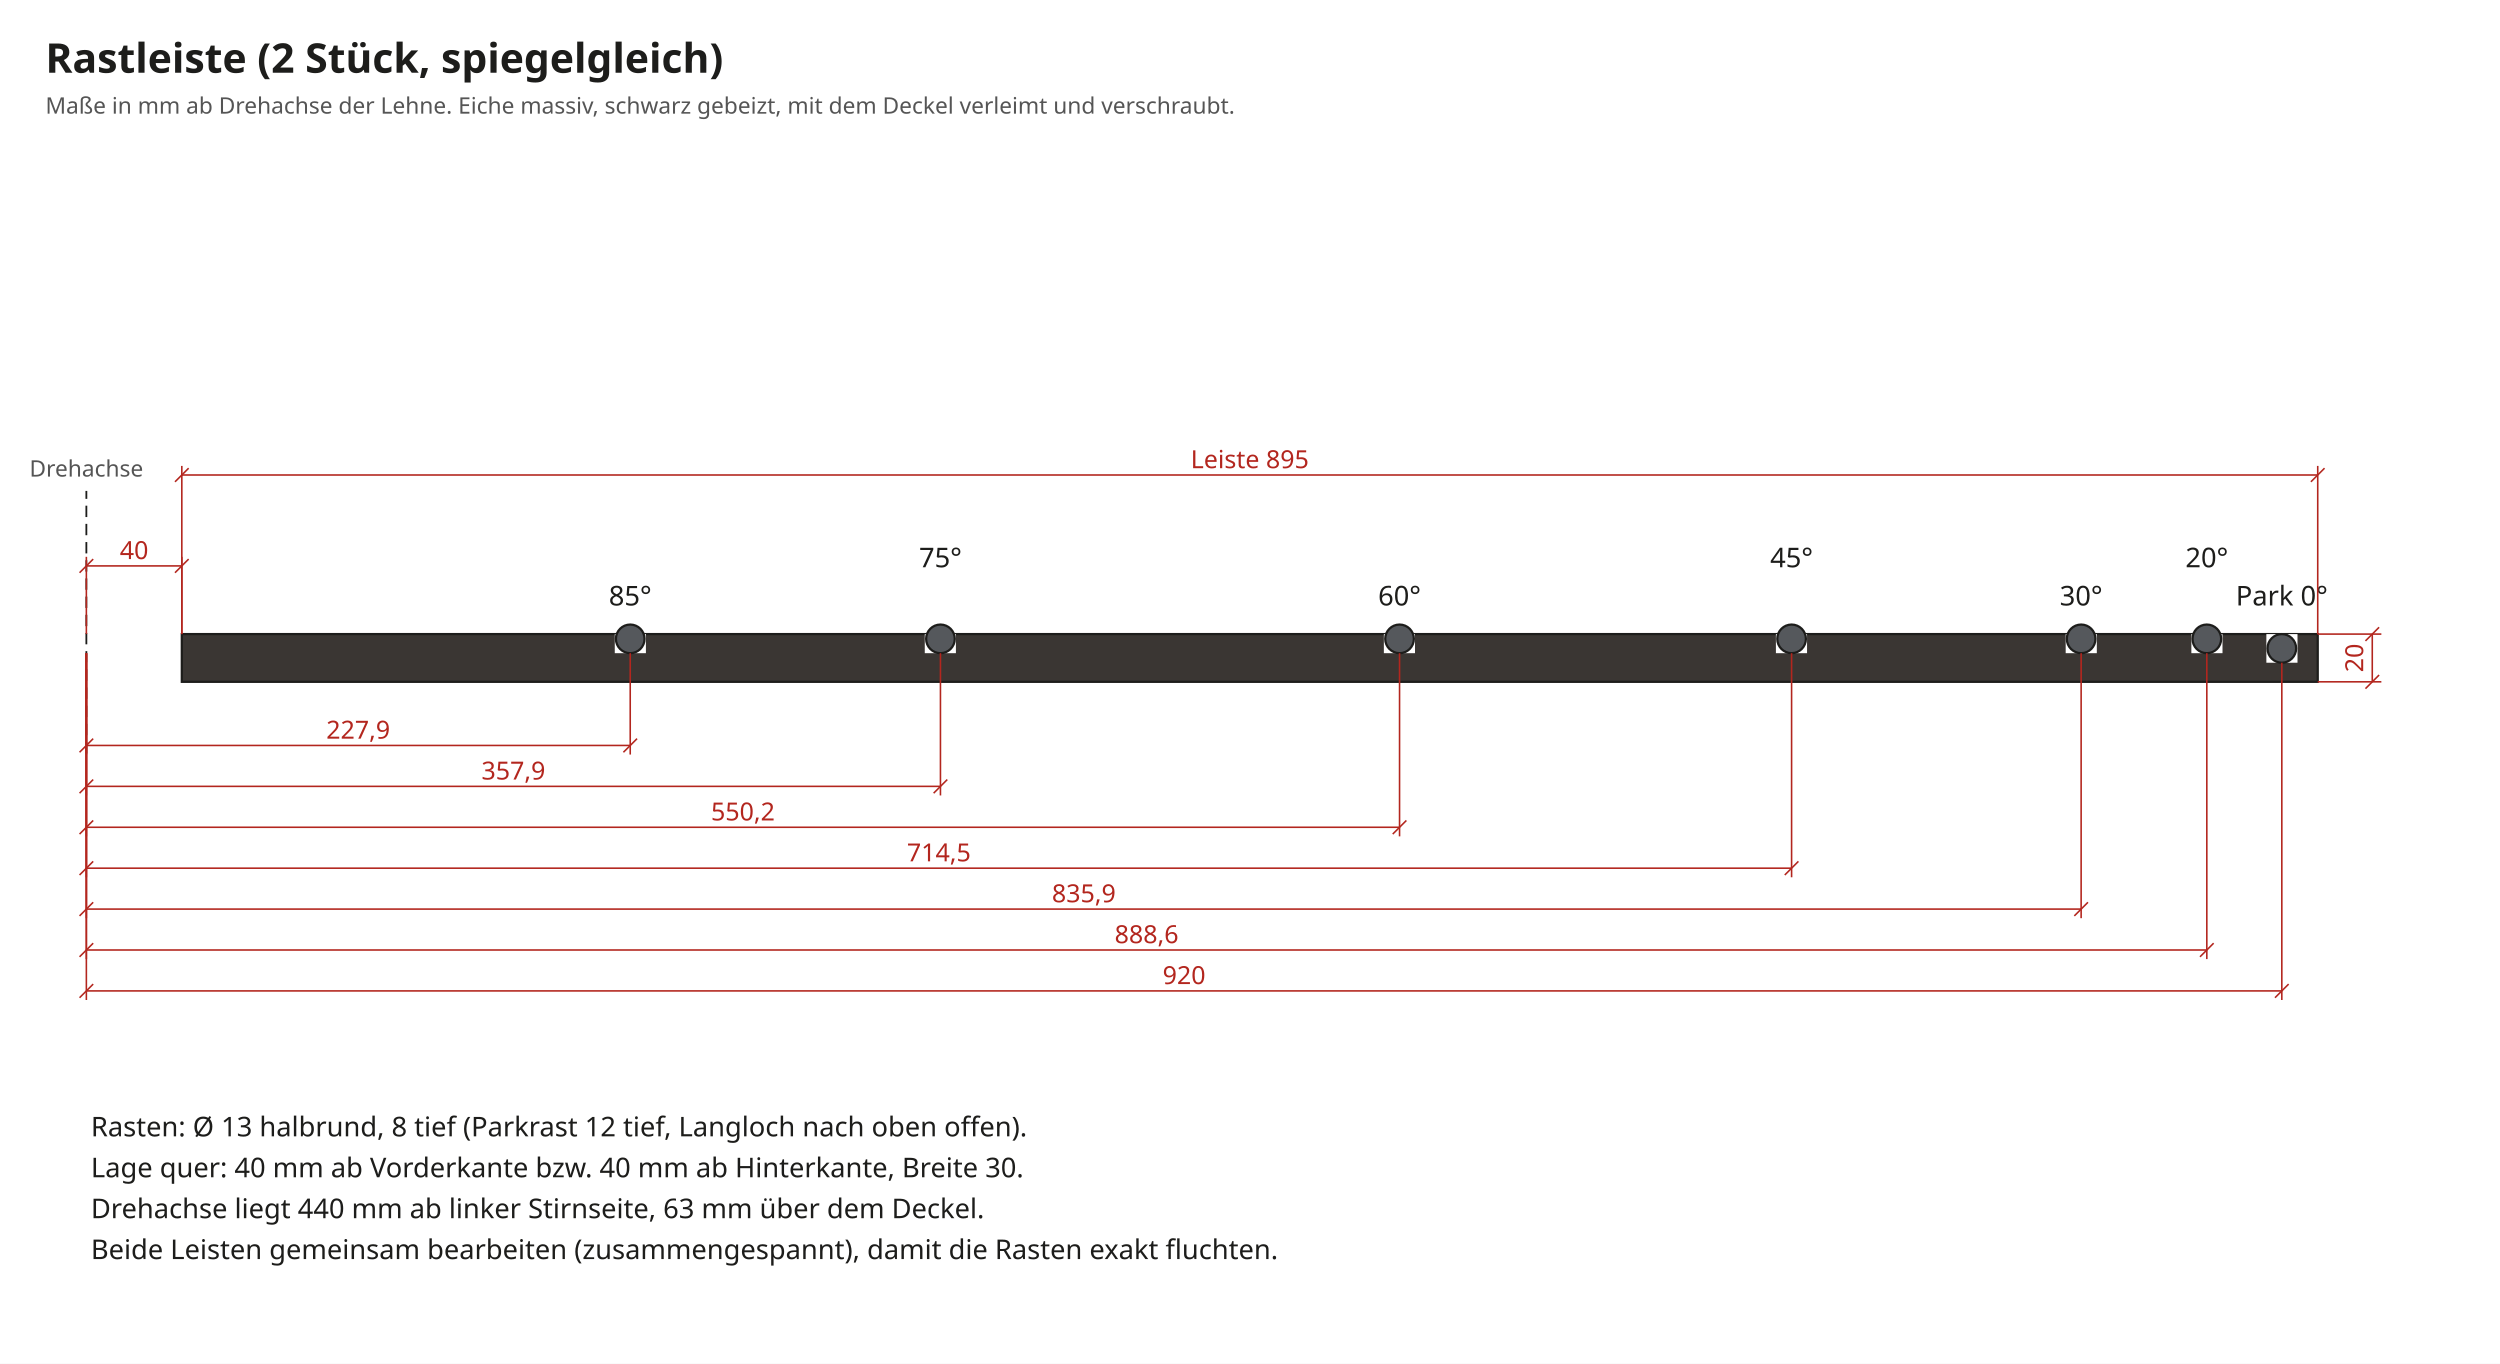
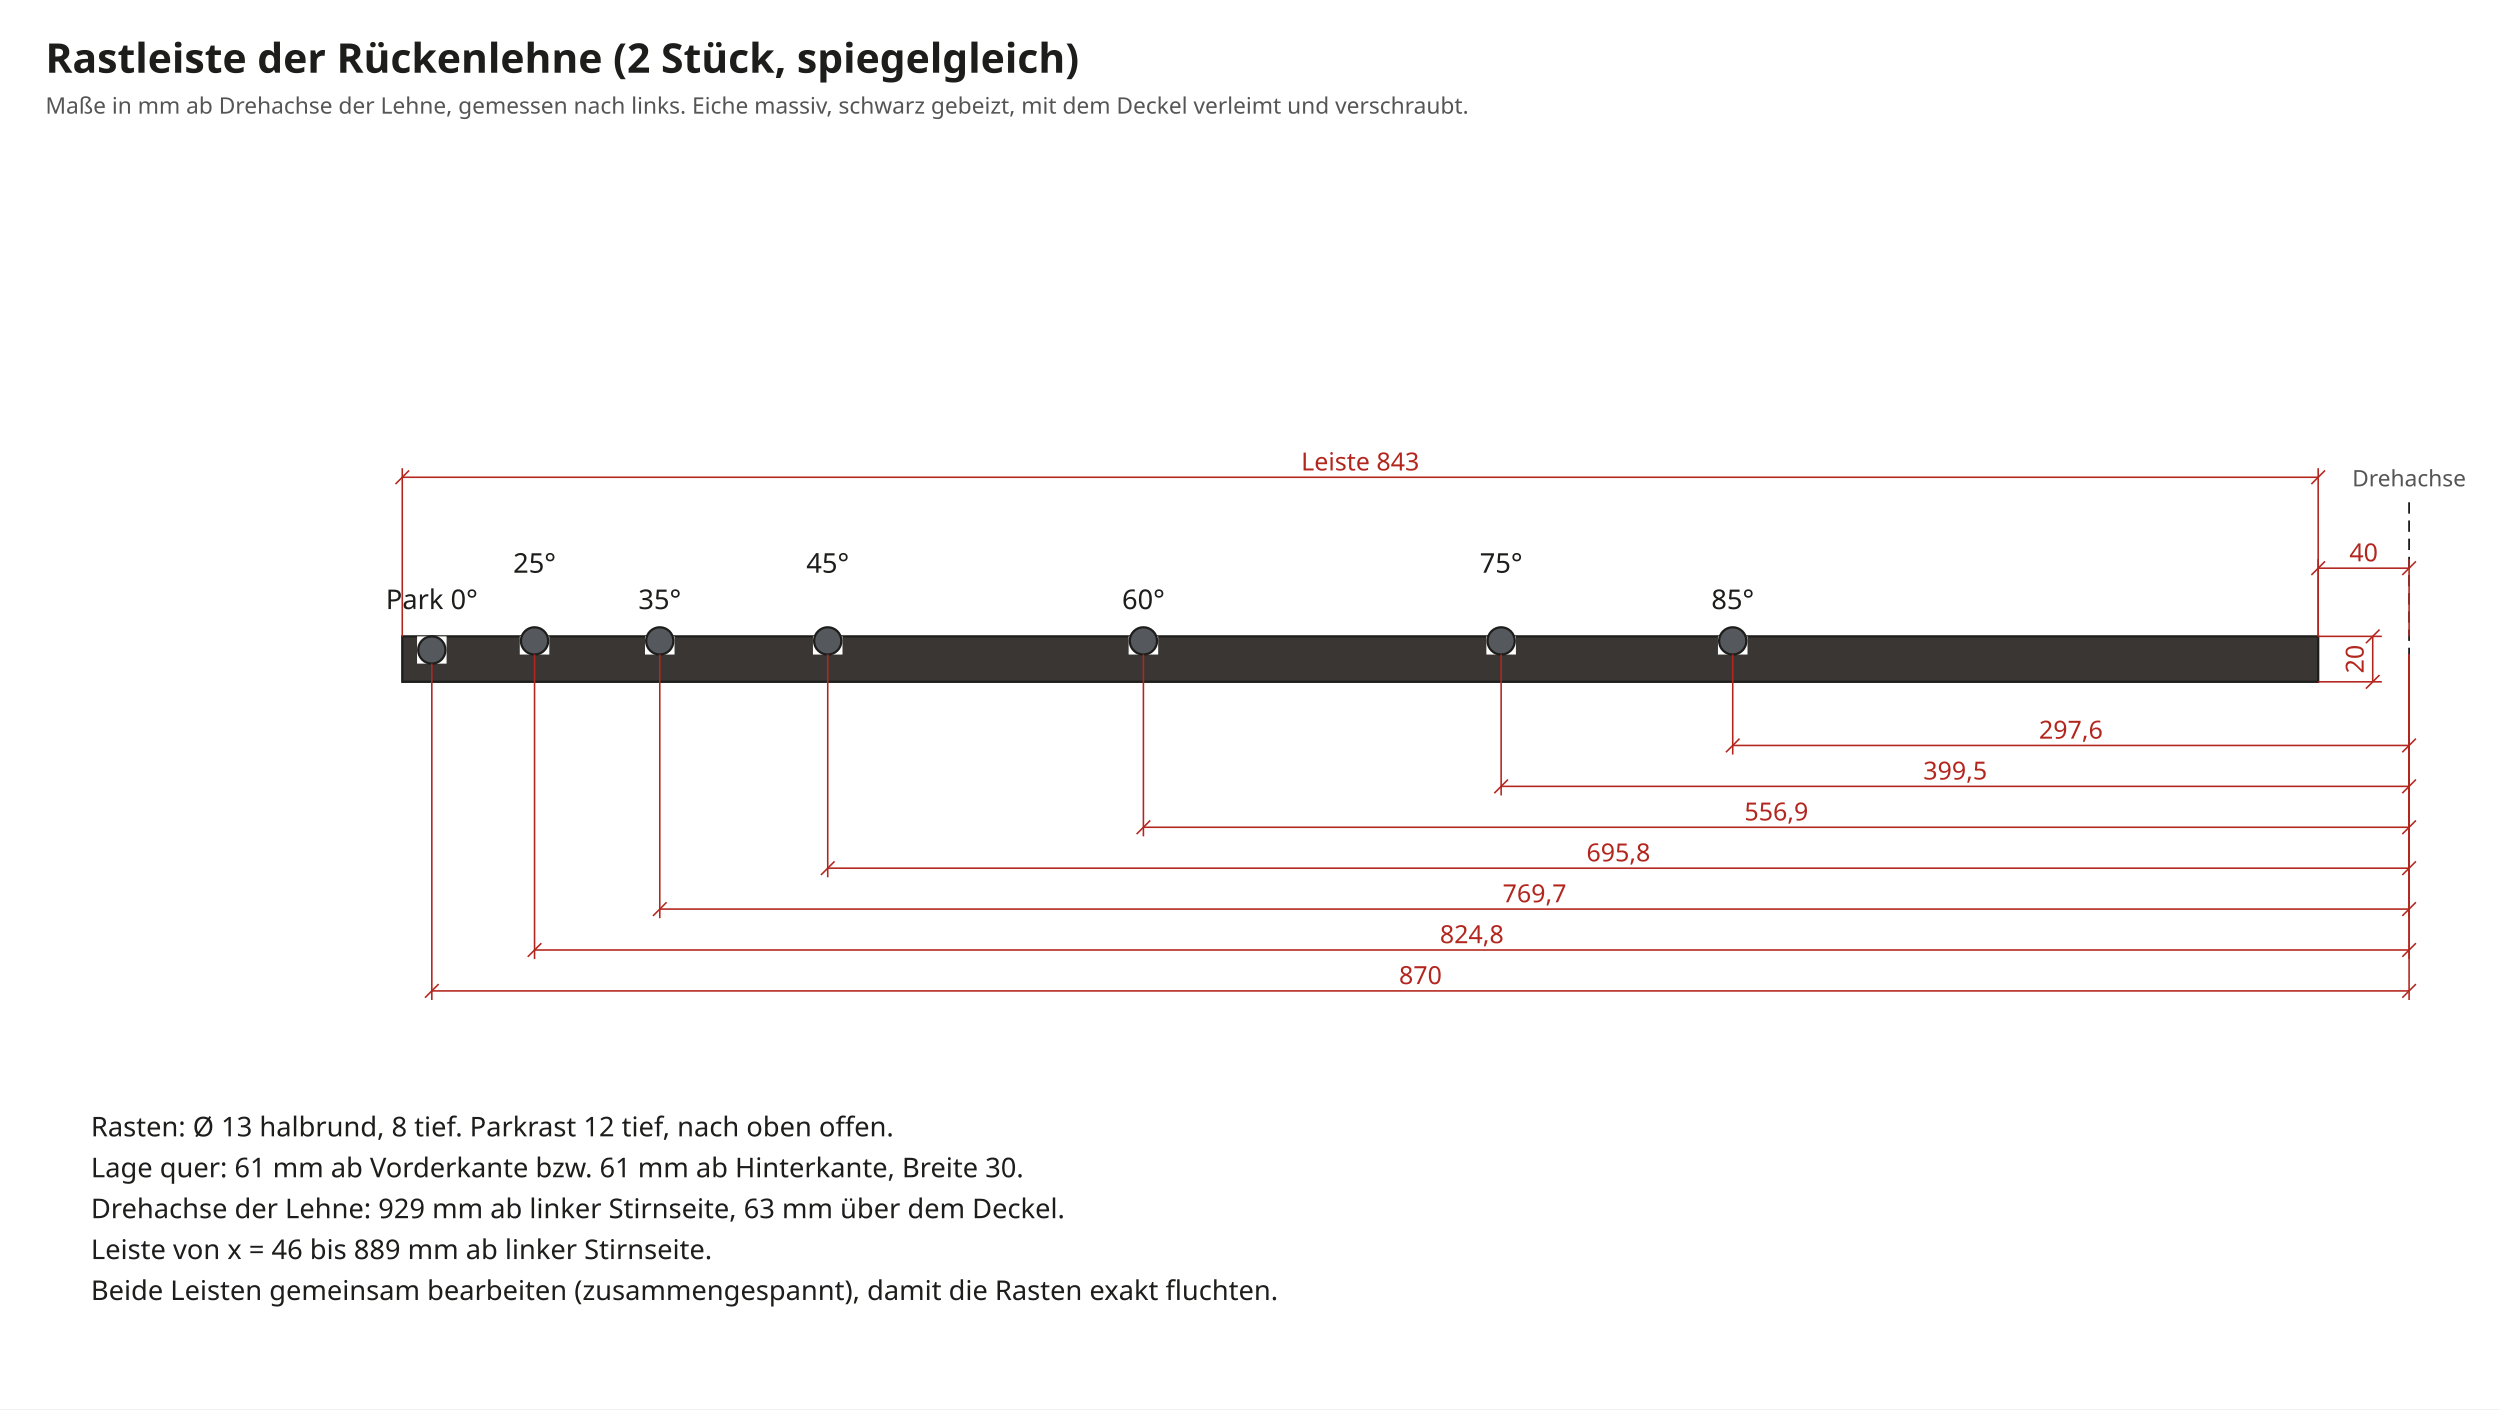
- <svg xmlns="http://www.w3.org/2000/svg" width="1100" height="600" viewBox="0 0 1100 600">
+ <svg xmlns="http://www.w3.org/2000/svg" width="1100" height="620" viewBox="0 0 1100 620">
  <style>
  .bg { fill: #ffffff; }
  .k { fill: none; stroke: #1d1d1b; stroke-width: 1.2; }
  .d { fill: none; stroke: #1d1d1b; stroke-width: 0.8; stroke-dasharray: 5 3; }
  .holz { fill: #ead9bd; stroke: #1d1d1b; stroke-width: 1.2; }
  .innen { fill: #f4ead8; stroke: #1d1d1b; stroke-width: 0.9; }
  .dunkel { fill: #3a3633; stroke: #1d1d1b; stroke-width: 1; }
  .leder { fill: #c0784a; stroke: #1d1d1b; stroke-width: 1.2; }
  .stahl { fill: #55585c; stroke: #1d1d1b; stroke-width: 1; }
  .m { stroke: #b3261e; stroke-width: 0.7; fill: none; }
  .mt { fill: #b3261e; font: 11px sans-serif; }
  .t { fill: #1d1d1b; font: 12px sans-serif; }
  .tk { fill: #555; font: 10px sans-serif; }
  .titel { fill: #1d1d1b; font: bold 18px sans-serif; }
  .ut { fill: #1d1d1b; font: bold 13px sans-serif; }
+   .fl { stroke: #9b7b55; stroke-width: 0.6; }
+   .bronze { fill: #a07a45; stroke: #1d1d1b; stroke-width: 1; }
</style>
-   <rect class="bg" width="1100" height="600" />
-   <text class="titel" x="20" y="32">Rastleiste (2 Stück, spiegelgleich)</text>
-   <text class="tk" x="20" y="50">Maße in mm ab Drehachse der Lehne. Eiche massiv, schwarz gebeizt, mit dem Deckel verleimt und verschraubt.</text>
-   <rect class="dunkel" x="80.0" y="279.0" width="939.8" height="21.0" />
-   <line class="d" x1="38.0" y1="331.5" x2="38.0" y2="216.0" />
-   <text class="tk" x="38.0" y="209.7" text-anchor="middle">Drehachse</text>
-   <rect class="bg" x="270.5" y="279.0" width="13.7" height="8.4" />
-   <circle class="stahl" cx="277.3" cy="281.1" r="6.3" />
-   <text class="t" x="277.3" y="266.4" text-anchor="middle">85°</text>
-   <line class="m" x1="38.0" y1="287.4" x2="38.0" y2="332.0" />
-   <line class="m" x1="277.3" y1="287.4" x2="277.3" y2="332.0" />
-   <line class="m" x1="38.0" y1="328.0" x2="277.3" y2="328.0" />
-   <line class="m" x1="35.0" y1="331.0" x2="41.0" y2="325.0" />
-   <line class="m" x1="274.3" y1="331.0" x2="280.3" y2="325.0" />
-   <text class="mt" x="157.6" y="325.0" text-anchor="middle">227,9</text>
-   <rect class="bg" x="406.9" y="279.0" width="13.7" height="8.4" />
-   <circle class="stahl" cx="413.8" cy="281.1" r="6.3" />
-   <text class="t" x="413.8" y="249.6" text-anchor="middle">75°</text>
-   <line class="m" x1="38.0" y1="287.4" x2="38.0" y2="350.0" />
-   <line class="m" x1="413.8" y1="287.4" x2="413.8" y2="350.0" />
-   <line class="m" x1="38.0" y1="346.0" x2="413.8" y2="346.0" />
-   <line class="m" x1="35.0" y1="349.0" x2="41.0" y2="343.0" />
-   <line class="m" x1="410.8" y1="349.0" x2="416.8" y2="343.0" />
-   <text class="mt" x="225.9" y="343.0" text-anchor="middle">357,9</text>
-   <rect class="bg" x="608.9" y="279.0" width="13.7" height="8.4" />
-   <circle class="stahl" cx="615.8" cy="281.1" r="6.3" />
-   <text class="t" x="615.8" y="266.4" text-anchor="middle">60°</text>
-   <line class="m" x1="38.0" y1="287.4" x2="38.0" y2="368.0" />
-   <line class="m" x1="615.8" y1="287.4" x2="615.8" y2="368.0" />
-   <line class="m" x1="38.0" y1="364.0" x2="615.8" y2="364.0" />
-   <line class="m" x1="35.0" y1="367.0" x2="41.0" y2="361.0" />
-   <line class="m" x1="612.8" y1="367.0" x2="618.8" y2="361.0" />
-   <text class="mt" x="326.9" y="361.0" text-anchor="middle">550,2</text>
-   <rect class="bg" x="781.4" y="279.0" width="13.7" height="8.4" />
-   <circle class="stahl" cx="788.3" cy="281.1" r="6.3" />
-   <text class="t" x="788.3" y="249.6" text-anchor="middle">45°</text>
-   <line class="m" x1="38.0" y1="287.4" x2="38.0" y2="386.0" />
-   <line class="m" x1="788.3" y1="287.4" x2="788.3" y2="386.0" />
-   <line class="m" x1="38.0" y1="382.0" x2="788.3" y2="382.0" />
-   <line class="m" x1="35.0" y1="385.0" x2="41.0" y2="379.0" />
-   <line class="m" x1="785.3" y1="385.0" x2="791.3" y2="379.0" />
-   <text class="mt" x="413.1" y="379.0" text-anchor="middle">714,5</text>
-   <rect class="bg" x="908.9" y="279.0" width="13.7" height="8.4" />
-   <circle class="stahl" cx="915.7" cy="281.1" r="6.3" />
-   <text class="t" x="915.7" y="266.4" text-anchor="middle">30°</text>
-   <line class="m" x1="38.0" y1="287.4" x2="38.0" y2="404.0" />
-   <line class="m" x1="915.7" y1="287.4" x2="915.7" y2="404.0" />
-   <line class="m" x1="38.0" y1="400.0" x2="915.7" y2="400.0" />
-   <line class="m" x1="35.0" y1="403.0" x2="41.0" y2="397.0" />
-   <line class="m" x1="912.7" y1="403.0" x2="918.7" y2="397.0" />
-   <text class="mt" x="476.9" y="397.0" text-anchor="middle">835,9</text>
-   <rect class="bg" x="964.2" y="279.0" width="13.7" height="8.4" />
-   <circle class="stahl" cx="971.0" cy="281.1" r="6.3" />
-   <text class="t" x="971.0" y="249.6" text-anchor="middle">20°</text>
-   <line class="m" x1="38.0" y1="287.4" x2="38.0" y2="422.0" />
-   <line class="m" x1="971.0" y1="287.4" x2="971.0" y2="422.0" />
-   <line class="m" x1="38.0" y1="418.0" x2="971.0" y2="418.0" />
-   <line class="m" x1="35.0" y1="421.0" x2="41.0" y2="415.0" />
-   <line class="m" x1="968.0" y1="421.0" x2="974.0" y2="415.0" />
-   <text class="mt" x="504.5" y="415.0" text-anchor="middle">888,6</text>
-   <rect class="bg" x="997.2" y="279.0" width="13.7" height="12.6" />
-   <circle class="stahl" cx="1004.0" cy="285.3" r="6.3" />
-   <text class="t" x="1004.0" y="266.4" text-anchor="middle">Park 0°</text>
-   <line class="m" x1="38.0" y1="291.6" x2="38.0" y2="440.0" />
-   <line class="m" x1="1004.0" y1="291.6" x2="1004.0" y2="440.0" />
-   <line class="m" x1="38.0" y1="436.0" x2="1004.0" y2="436.0" />
-   <line class="m" x1="35.0" y1="439.0" x2="41.0" y2="433.0" />
-   <line class="m" x1="1001.0" y1="439.0" x2="1007.0" y2="433.0" />
-   <text class="mt" x="521.0" y="433.0" text-anchor="middle">920</text>
-   <line class="m" x1="1019.8" y1="300.0" x2="1047.8" y2="300.0" />
-   <line class="m" x1="1019.8" y1="279.0" x2="1047.8" y2="279.0" />
-   <line class="m" x1="1043.8" y1="300.0" x2="1043.8" y2="279.0" />
-   <line class="m" x1="1040.8" y1="303.0" x2="1046.8" y2="297.0" />
-   <line class="m" x1="1040.8" y1="282.0" x2="1046.8" y2="276.0" />
-   <text class="mt" x="1039.8" y="289.5" text-anchor="middle" transform="rotate(-90 1039.8 289.5)">20</text>
-   <line class="m" x1="38.0" y1="279.0" x2="38.0" y2="245.0" />
-   <line class="m" x1="80.0" y1="279.0" x2="80.0" y2="245.0" />
-   <line class="m" x1="38.0" y1="249.0" x2="80.0" y2="249.0" />
-   <line class="m" x1="35.0" y1="252.0" x2="41.0" y2="246.0" />
-   <line class="m" x1="77.0" y1="252.0" x2="83.0" y2="246.0" />
-   <text class="mt" x="59.0" y="246.0" text-anchor="middle">40</text>
-   <line class="m" x1="80.0" y1="279.0" x2="80.0" y2="205.0" />
-   <line class="m" x1="1019.8" y1="279.0" x2="1019.8" y2="205.0" />
-   <line class="m" x1="80.0" y1="209.0" x2="1019.8" y2="209.0" />
-   <line class="m" x1="77.0" y1="212.0" x2="83.0" y2="206.0" />
-   <line class="m" x1="1016.8" y1="212.0" x2="1022.8" y2="206.0" />
-   <text class="mt" x="549.9" y="206.0" text-anchor="middle">Leiste 895</text>
-   <text class="t" x="40" y="500">Rasten: Ø 13 halbrund, 8 tief (Parkrast 12 tief, Langloch nach oben offen).</text>
-   <text class="t" x="40" y="518">Lage quer: 40 mm ab Vorderkante bzw. 40 mm ab Hinterkante, Breite 30.</text>
-   <text class="t" x="40" y="536">Drehachse liegt 440 mm ab linker Stirnseite, 63 mm über dem Deckel.</text>
-   <text class="t" x="40" y="554">Beide Leisten gemeinsam bearbeiten (zusammengespannt), damit die Rasten exakt fluchten.</text>
+   <rect class="bg" width="1100" height="620" />
+   <text class="titel" x="20" y="32">Rastleiste der Rückenlehne (2 Stück, spiegelgleich)</text>
+   <text class="tk" x="20" y="50">Maße in mm ab Drehachse der Lehne, gemessen nach links. Eiche massiv, schwarz gebeizt, mit dem Deckel verleimt und verschraubt.</text>
+   <rect class="dunkel" x="177.0" y="280.0" width="843.0" height="20.0" rx="0.0" />
+   <line class="d" x1="1060.0" y1="330.0" x2="1060.0" y2="220.0" />
+   <text class="tk" x="1060.0" y="214.0" text-anchor="middle">Drehachse</text>
+   <rect class="bg" x="755.9" y="280.0" width="13.0" height="8.0" rx="0.0" />
+   <circle class="stahl" cx="762.4" cy="282.0" r="6.0" />
+   <text class="t" x="762.4" y="268.0" text-anchor="middle">85°</text>
+   <line class="m" x1="762.4" y1="288.0" x2="762.4" y2="332.0" />
+   <line class="m" x1="1060.0" y1="288.0" x2="1060.0" y2="332.0" />
+   <line class="m" x1="762.4" y1="328.0" x2="1060.0" y2="328.0" />
+   <line class="m" x1="759.4" y1="331.0" x2="765.4" y2="325.0" />
+   <line class="m" x1="1057.0" y1="331.0" x2="1063.0" y2="325.0" />
+   <text class="mt" x="911.2" y="325.0" text-anchor="middle">297,6</text>
+   <rect class="bg" x="654.0" y="280.0" width="13.0" height="8.0" rx="0.0" />
+   <circle class="stahl" cx="660.5" cy="282.0" r="6.0" />
+   <text class="t" x="660.5" y="252.0" text-anchor="middle">75°</text>
+   <line class="m" x1="660.5" y1="288.0" x2="660.5" y2="350.0" />
+   <line class="m" x1="1060.0" y1="288.0" x2="1060.0" y2="350.0" />
+   <line class="m" x1="660.5" y1="346.0" x2="1060.0" y2="346.0" />
+   <line class="m" x1="657.5" y1="349.0" x2="663.5" y2="343.0" />
+   <line class="m" x1="1057.0" y1="349.0" x2="1063.0" y2="343.0" />
+   <text class="mt" x="860.3" y="343.0" text-anchor="middle">399,5</text>
+   <rect class="bg" x="496.6" y="280.0" width="13.0" height="8.0" rx="0.0" />
+   <circle class="stahl" cx="503.1" cy="282.0" r="6.0" />
+   <text class="t" x="503.1" y="268.0" text-anchor="middle">60°</text>
+   <line class="m" x1="503.1" y1="288.0" x2="503.1" y2="368.0" />
+   <line class="m" x1="1060.0" y1="288.0" x2="1060.0" y2="368.0" />
+   <line class="m" x1="503.1" y1="364.0" x2="1060.0" y2="364.0" />
+   <line class="m" x1="500.1" y1="367.0" x2="506.1" y2="361.0" />
+   <line class="m" x1="1057.0" y1="367.0" x2="1063.0" y2="361.0" />
+   <text class="mt" x="781.6" y="361.0" text-anchor="middle">556,9</text>
+   <rect class="bg" x="357.7" y="280.0" width="13.0" height="8.0" rx="0.0" />
+   <circle class="stahl" cx="364.2" cy="282.0" r="6.0" />
+   <text class="t" x="364.2" y="252.0" text-anchor="middle">45°</text>
+   <line class="m" x1="364.2" y1="288.0" x2="364.2" y2="386.0" />
+   <line class="m" x1="1060.0" y1="288.0" x2="1060.0" y2="386.0" />
+   <line class="m" x1="364.2" y1="382.0" x2="1060.0" y2="382.0" />
+   <line class="m" x1="361.2" y1="385.0" x2="367.2" y2="379.0" />
+   <line class="m" x1="1057.0" y1="385.0" x2="1063.0" y2="379.0" />
+   <text class="mt" x="712.1" y="379.0" text-anchor="middle">695,8</text>
+   <rect class="bg" x="283.8" y="280.0" width="13.0" height="8.0" rx="0.0" />
+   <circle class="stahl" cx="290.3" cy="282.0" r="6.0" />
+   <text class="t" x="290.3" y="268.0" text-anchor="middle">35°</text>
+   <line class="m" x1="290.3" y1="288.0" x2="290.3" y2="404.0" />
+   <line class="m" x1="1060.0" y1="288.0" x2="1060.0" y2="404.0" />
+   <line class="m" x1="290.3" y1="400.0" x2="1060.0" y2="400.0" />
+   <line class="m" x1="287.3" y1="403.0" x2="293.3" y2="397.0" />
+   <line class="m" x1="1057.0" y1="403.0" x2="1063.0" y2="397.0" />
+   <text class="mt" x="675.2" y="397.0" text-anchor="middle">769,7</text>
+   <rect class="bg" x="228.7" y="280.0" width="13.0" height="8.0" rx="0.0" />
+   <circle class="stahl" cx="235.2" cy="282.0" r="6.0" />
+   <text class="t" x="235.2" y="252.0" text-anchor="middle">25°</text>
+   <line class="m" x1="235.2" y1="288.0" x2="235.2" y2="422.0" />
+   <line class="m" x1="1060.0" y1="288.0" x2="1060.0" y2="422.0" />
+   <line class="m" x1="235.2" y1="418.0" x2="1060.0" y2="418.0" />
+   <line class="m" x1="232.2" y1="421.0" x2="238.2" y2="415.0" />
+   <line class="m" x1="1057.0" y1="421.0" x2="1063.0" y2="415.0" />
+   <text class="mt" x="647.6" y="415.0" text-anchor="middle">824,8</text>
+   <rect class="bg" x="183.5" y="280.0" width="13.0" height="12.0" rx="0.0" />
+   <circle class="stahl" cx="190.0" cy="286.0" r="6.0" />
+   <text class="t" x="190.0" y="268.0" text-anchor="middle">Park 0°</text>
+   <line class="m" x1="190.0" y1="292.0" x2="190.0" y2="440.0" />
+   <line class="m" x1="1060.0" y1="292.0" x2="1060.0" y2="440.0" />
+   <line class="m" x1="190.0" y1="436.0" x2="1060.0" y2="436.0" />
+   <line class="m" x1="187.0" y1="439.0" x2="193.0" y2="433.0" />
+   <line class="m" x1="1057.0" y1="439.0" x2="1063.0" y2="433.0" />
+   <text class="mt" x="625.0" y="433.0" text-anchor="middle">870</text>
+   <line class="m" x1="1020.0" y1="300.0" x2="1048.0" y2="300.0" />
+   <line class="m" x1="1020.0" y1="280.0" x2="1048.0" y2="280.0" />
+   <line class="m" x1="1044.0" y1="300.0" x2="1044.0" y2="280.0" />
+   <line class="m" x1="1041.0" y1="303.0" x2="1047.0" y2="297.0" />
+   <line class="m" x1="1041.0" y1="283.0" x2="1047.0" y2="277.0" />
+   <text class="mt" x="1040.0" y="290.0" text-anchor="middle" transform="rotate(-90 1040.0 290.0)">20</text>
+   <line class="m" x1="1020.0" y1="280.0" x2="1020.0" y2="246.0" />
+   <line class="m" x1="1060.0" y1="280.0" x2="1060.0" y2="246.0" />
+   <line class="m" x1="1020.0" y1="250.0" x2="1060.0" y2="250.0" />
+   <line class="m" x1="1017.0" y1="253.0" x2="1023.0" y2="247.0" />
+   <line class="m" x1="1057.0" y1="253.0" x2="1063.0" y2="247.0" />
+   <text class="mt" x="1040.0" y="247.0" text-anchor="middle">40</text>
+   <line class="m" x1="177.0" y1="280.0" x2="177.0" y2="206.0" />
+   <line class="m" x1="1020.0" y1="280.0" x2="1020.0" y2="206.0" />
+   <line class="m" x1="177.0" y1="210.0" x2="1020.0" y2="210.0" />
+   <line class="m" x1="174.0" y1="213.0" x2="180.0" y2="207.0" />
+   <line class="m" x1="1017.0" y1="213.0" x2="1023.0" y2="207.0" />
+   <text class="mt" x="598.5" y="207.0" text-anchor="middle">Leiste 843</text>
+   <text class="t" x="40" y="500">Rasten: Ø 13 halbrund, 8 tief. Parkrast 12 tief, nach oben offen.</text>
+   <text class="t" x="40" y="518">Lage quer: 61 mm ab Vorderkante bzw. 61 mm ab Hinterkante, Breite 30.</text>
+   <text class="t" x="40" y="536">Drehachse der Lehne: 929 mm ab linker Stirnseite, 63 mm über dem Deckel.</text>
+   <text class="t" x="40" y="554">Leiste von x = 46 bis 889 mm ab linker Stirnseite.</text>
+   <text class="t" x="40" y="572">Beide Leisten gemeinsam bearbeiten (zusammengespannt), damit die Rasten exakt fluchten.</text>
</svg>
